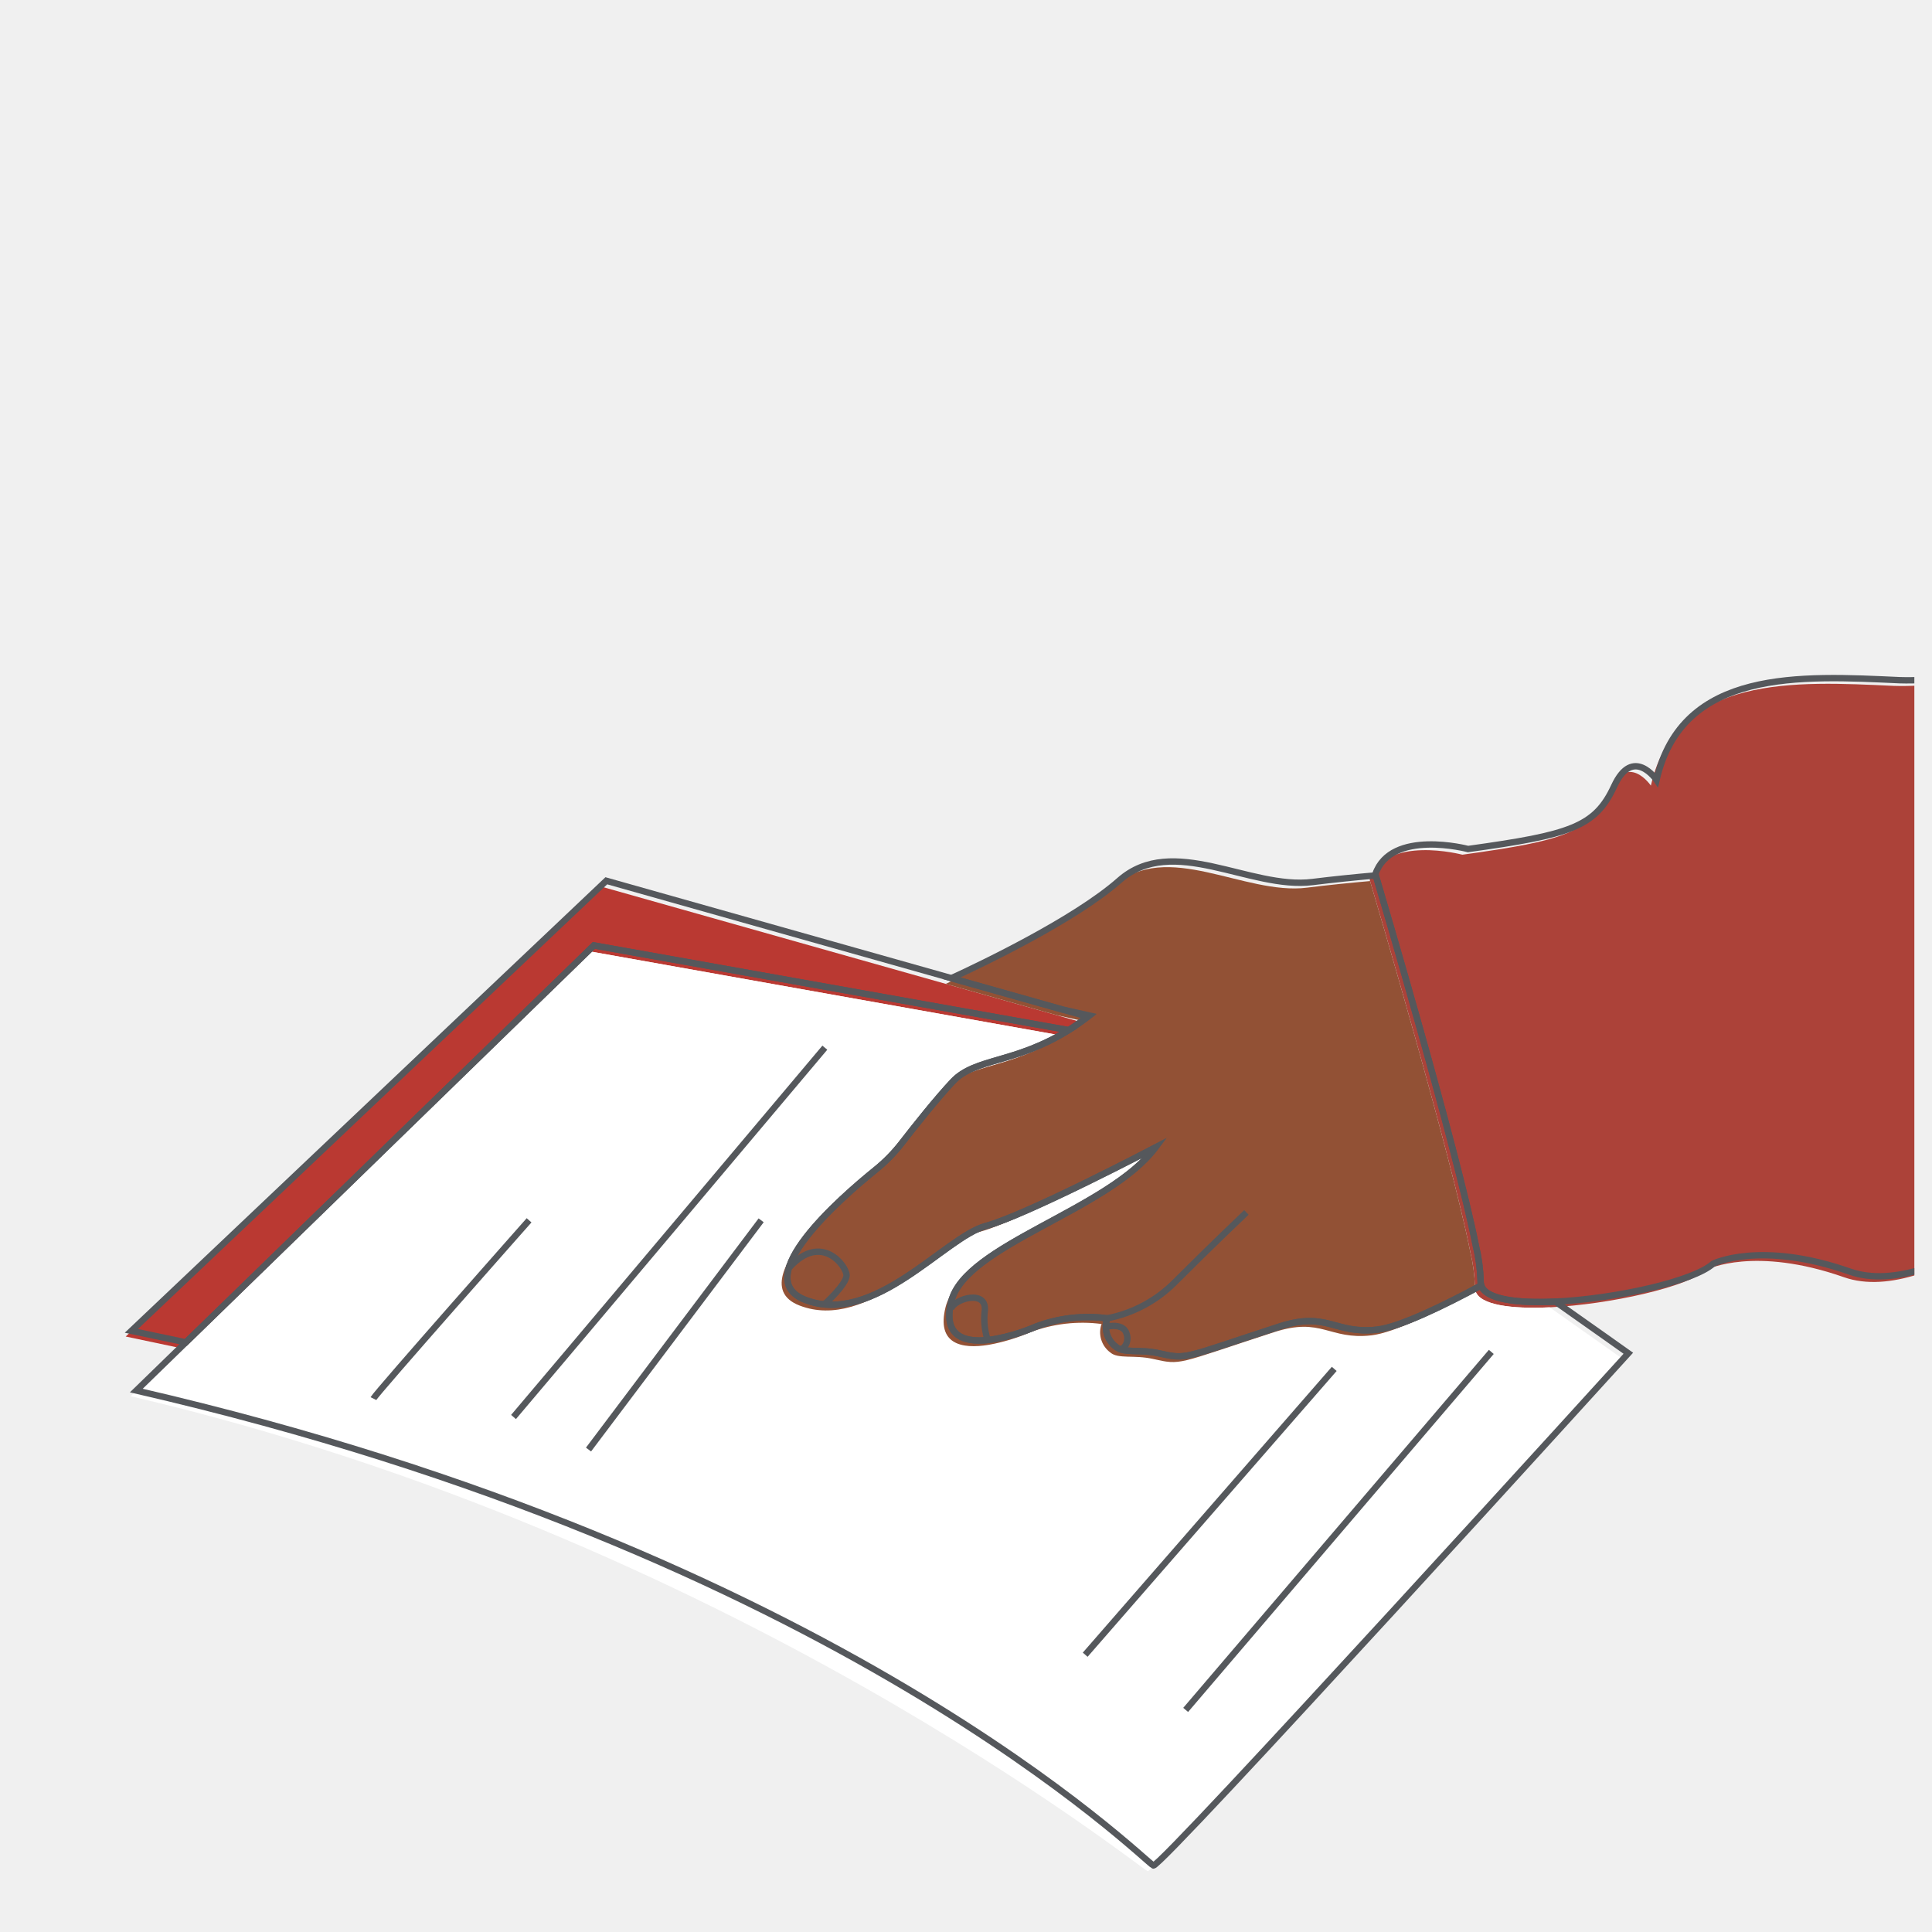
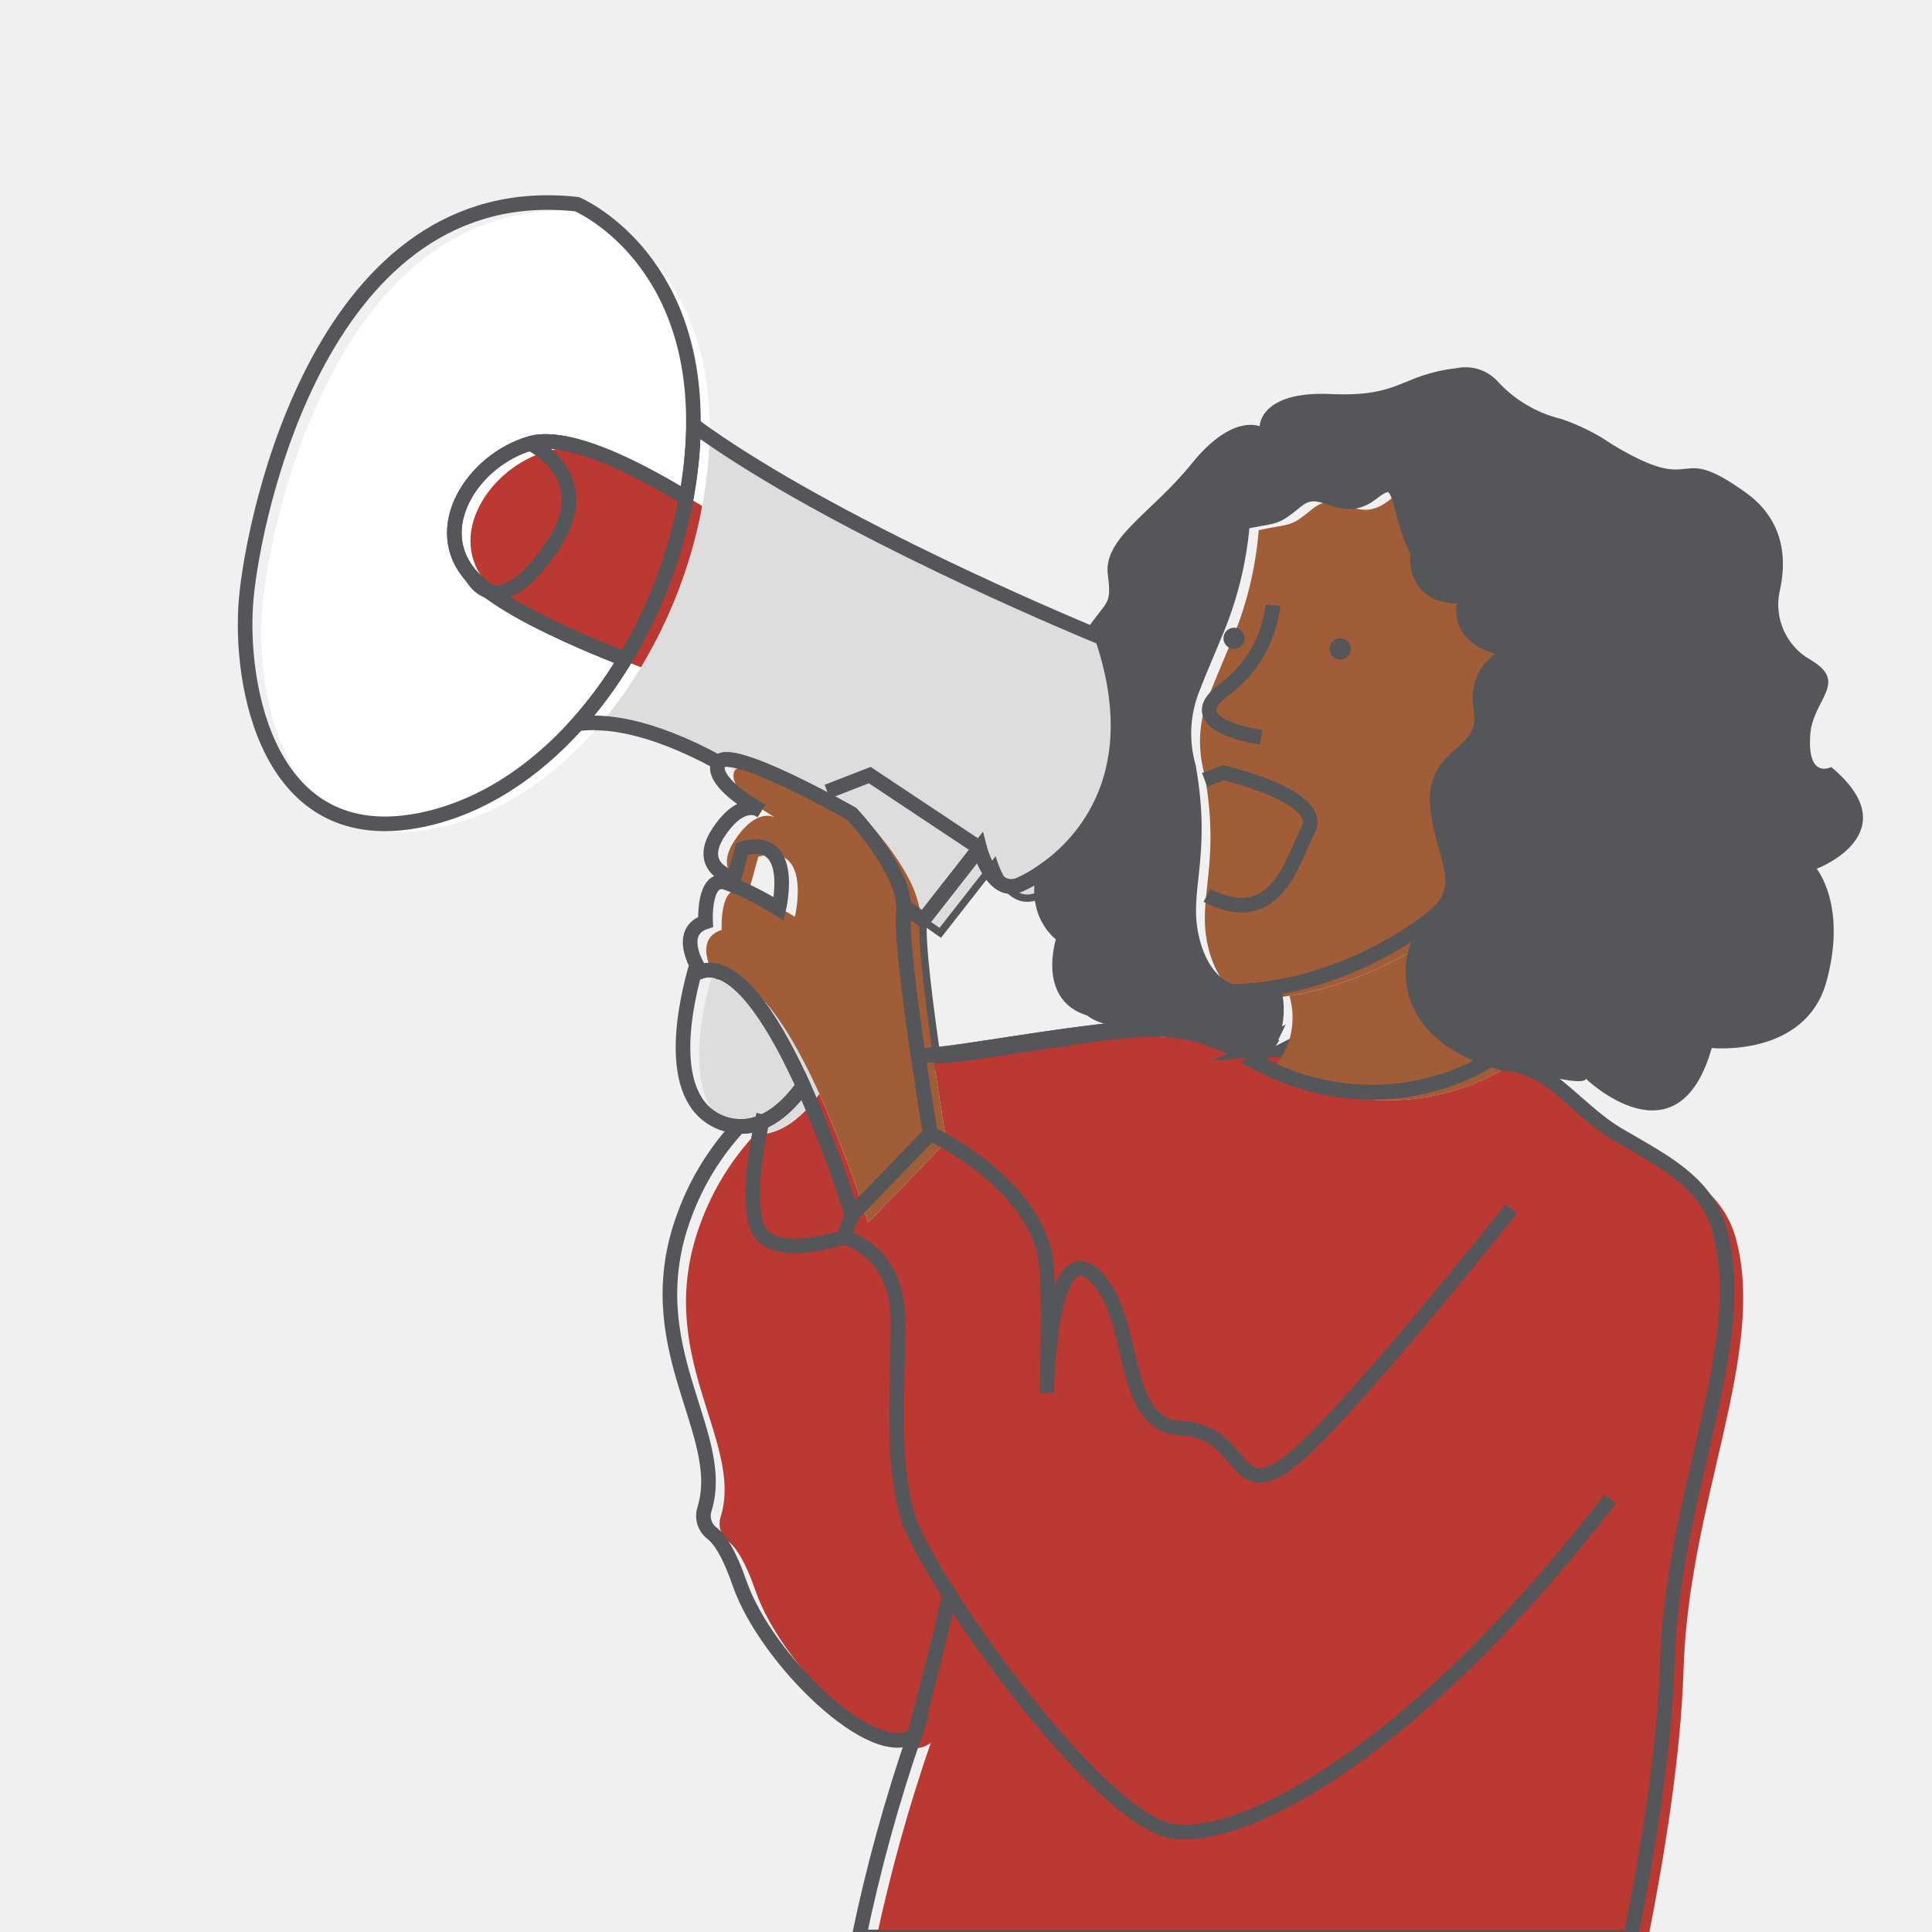
<svg xmlns="http://www.w3.org/2000/svg" id="Layer_1" data-name="Layer 1" viewBox="0 0 198.425 198.425">
  <defs>
-     <style>.cls-1,.cls-10,.cls-2,.cls-8{fill:none;}.cls-10,.cls-2,.cls-8{stroke:#55585c;stroke-miterlimit:10;}.cls-2{stroke-width:1.044px;}.cls-3{clip-path:url(#clip-path);}.cls-4{fill:#ac4239;}.cls-5{fill:#ba3932;}.cls-6{fill:#fff;}.cls-7{fill:#925135;}.cls-8{stroke-width:0.655px;}.cls-9{clip-path:url(#clip-path-2);}.cls-10{stroke-width:0.803px;fill-rule:evenodd;}</style>
+     <style>.cls-1,.cls-3,.cls-4{fill:none;}.cls-2{clip-path:url(#clip-path);}.cls-3,.cls-4{stroke:#54565a;stroke-miterlimit:10;stroke-width:1.5px;}.cls-3{fill-rule:evenodd;}.cls-5{fill:#fff;}.cls-6{fill:#ba3932;}.cls-7{fill:#925135;}.cls-8{fill:#ddddde;}.cls-9{fill:#a05d38;}.cls-10{fill:#54565a;}</style>
    <clipPath id="clip-path">
-       <rect class="cls-1" x="1.617" y="42.076" width="194.995" height="152.045" />
-     </clipPath>
-     <clipPath id="clip-path-2">
      <rect class="cls-1" x="-206.786" y="33.398" width="185.767" height="164.301" />
    </clipPath>
  </defs>
-   <line class="cls-2" x1="33.993" y1="139.428" x2="50.125" y2="122.425" />
-   <g class="cls-3">
-     <path class="cls-1" d="M108.459,104.244l2.689.759c.056-.043.109-.078.165-.121Z" />
-     <path class="cls-4" d="M212.118,65.185a29.261,29.261,0,0,1-17.588,5.258c-10.144-.461-22.349-1.225-24.979,10.241,0,0-2.42-3.549-4.356.645-1.936,4.194-4.517,5.001-15.003,6.453,0,0-7.905-2.097-9.518,2.581l.038.127c.59,1.99,8.284,27.99,10.294,38.086a17.4,17.4,0,0,1,.477,3.57,1.194,1.194,0,0,0,.06.457c.454,1.426,3.663,1.852,7.614,1.665,6.201-.294,14.21-2.094,16.201-3.896,0,0,4.84-2.42,14.035.807,9.195,3.226,23.876-10.647,25.005-10.809C215.527,120.208,212.118,65.185,212.118,65.185Z" />
-     <path class="cls-5" d="M108.459,104.244l-11.327-3.197L61.689,91.041l-48.78,46.226,5.597,1.181L60.412,97.682l48.755,8.699c.641-.401,1.301-.855,1.981-1.377Z" />
-     <path class="cls-6" d="M159.157,134.267c-3.951.188-7.16-.238-7.614-1.665-3.771,2.034-8.374,4.285-10.708,4.544-4.356.484-5.082-1.922-10.002-.323-10.121,3.291-9.434,3.406-12.422,2.742-1.948-.433-3.555.026-4.356-.645a2.575,2.575,0,0,1-.92-2.943,15.168,15.168,0,0,0-7.307.846,19.627,19.627,0,0,1-4.263,1.291c-2.834.473-5.397-.079-4.449-3.872,1.452-5.808,16.132-9.357,20.972-15.81,0,0-13.228,6.937-17.423,8.066s-11.454,10.325-18.552,7.582c-7.098-2.743,8.711-14.519,8.711-14.519s3.872-5.162,6.453-7.905c2.293-2.436,6.371-1.828,11.889-5.277l-48.755-8.699L18.507,138.448,13.42,143.397c61.294,14.302,103.689,48.525,104.455,48.78.766.255,48.78-52.611,48.78-52.611S163.442,137.28,159.157,134.267Z" />
-     <path class="cls-7" d="M151.482,132.145a17.4,17.4,0,0,0-.477-3.57c-2.01-10.096-9.704-36.096-10.294-38.086-2.112.189-4.386.417-6.49.68-6.453.807-14.358-5.001-19.843-.161-4.567,4.03-14.16,8.615-17.246,10.039l11.327,3.197,2.854.638c-.056.044-.109.079-.165.121-.68.522-1.34.976-1.981,1.377-5.518,3.449-9.596,2.841-11.889,5.277-2.581,2.742-6.453,7.905-6.453,7.905s-15.81,11.777-8.711,14.519c7.098,2.742,14.358-6.453,18.552-7.582s17.423-8.066,17.423-8.066c-4.84,6.453-19.52,10.002-20.972,15.81-.948,3.793,1.614,4.345,4.449,3.872a19.627,19.627,0,0,0,4.263-1.291,15.168,15.168,0,0,1,7.307-.846,2.575,2.575,0,0,0,.92,2.943c.801.672,2.408.213,4.356.645,2.988.664,2.301.548,12.422-2.742,4.92-1.6,5.646.807,10.002.323,2.334-.259,6.937-2.51,10.708-4.544A1.194,1.194,0,0,1,151.482,132.145Z" />
-     <path class="cls-1" d="M109.042,103.662l2.689.759c.056-.043.109-.078.165-.121Z" />
-     <path class="cls-8" d="M212.701,64.602a29.261,29.261,0,0,1-17.588,5.258c-10.144-.461-22.349-1.225-24.979,10.241,0,0-2.42-3.549-4.356.645-1.936,4.194-4.517,5.001-15.003,6.453,0,0-7.905-2.097-9.518,2.581l.038.127c.59,1.99,8.284,27.99,10.294,38.086a17.401,17.401,0,0,1,.477,3.57,1.193,1.193,0,0,0,.06.457c.454,1.426,3.663,1.852,7.614,1.665,6.201-.294,14.21-2.094,16.201-3.896,0,0,4.84-2.42,14.035.807,9.195,3.226,23.876-10.647,25.005-10.809C216.11,119.625,212.701,64.602,212.701,64.602Z" />
-     <path class="cls-8" d="M109.042,103.662l-11.327-3.198L62.272,90.459l-48.78,46.226,5.597,1.181L60.995,97.099l48.755,8.699c.641-.401,1.301-.855,1.981-1.377Z" />
-     <path class="cls-8" d="M159.74,133.684c-3.951.188-7.16-.238-7.614-1.665-3.771,2.034-8.374,4.285-10.708,4.544-4.356.484-5.082-1.922-10.002-.323-10.121,3.291-9.434,3.406-12.422,2.742-1.948-.433-3.555.026-4.356-.645a2.575,2.575,0,0,1-.92-2.943,15.168,15.168,0,0,0-7.307.846,19.627,19.627,0,0,1-4.263,1.291c-2.834.473-5.397-.079-4.449-3.872,1.452-5.808,16.132-9.357,20.972-15.81,0,0-13.228,6.937-17.423,8.066S89.795,136.241,82.697,133.499c-5.742-2.218,3.506-10.348,7.25-13.374a16.39,16.39,0,0,0,2.663-2.716c1.351-1.745,3.574-4.55,5.252-6.333,2.293-2.436,6.371-1.828,11.889-5.277L60.995,97.099l-41.906,40.767-5.087,4.948c72.309,16.67,103.689,48.525,104.455,48.78.766.255,48.78-52.611,48.78-52.611S164.025,136.697,159.74,133.684Z" />
-     <path class="cls-8" d="M152.065,131.563a17.401,17.401,0,0,0-.477-3.57c-2.01-10.096-9.704-36.096-10.294-38.086-2.112.189-4.386.417-6.49.68-6.453.807-14.358-5.001-19.843-.161-4.567,4.03-14.16,8.615-17.246,10.039l11.327,3.198,2.854.638c-.056.044-.109.079-.165.121-.68.522-1.34.976-1.981,1.377-5.518,3.449-9.596,2.841-11.889,5.277-1.678,1.783-3.901,4.588-5.252,6.333a16.39,16.39,0,0,1-2.663,2.716c-3.744,3.026-12.992,11.156-7.25,13.374,7.098,2.742,14.358-6.453,18.552-7.582s17.423-8.066,17.423-8.066c-4.84,6.453-19.52,10.002-20.972,15.81-.948,3.793,1.614,4.345,4.449,3.872a19.627,19.627,0,0,0,4.263-1.291,15.168,15.168,0,0,1,7.307-.846,2.575,2.575,0,0,0,.92,2.943c.801.672,2.408.213,4.356.645,2.988.664,2.301.548,12.422-2.742,4.92-1.6,5.646.807,10.002.323,2.334-.259,6.937-2.51,10.708-4.544A1.193,1.193,0,0,1,152.065,131.563Z" />
-     <path class="cls-8" d="M113.718,135.395a13.367,13.367,0,0,0,6.96-3.721c3.896-3.896,7.334-7.155,7.334-7.155" />
-     <path class="cls-8" d="M113.326,136.322s1.943-.589,2.355.589a1.372,1.372,0,0,1-.53,1.707" />
-     <path class="cls-8" d="M97.668,134.439c.339-1.083,3.842-2.087,3.455.326a7.119,7.119,0,0,0,.371,3.03" />
-     <path class="cls-8" d="M84.668,133.965s2.276-2.045,2.276-2.987-2.56-4.409-5.832-.853" />
-     <path class="cls-8" d="M38.353,143.643c.291-.581,15.986-18.312,15.986-18.312" />
-     <path class="cls-8" d="M52.741,145.532c1.017-1.163,31.973-37.931,31.973-37.931" />
-     <line class="cls-8" x1="60.443" y1="148.875" x2="78.174" y2="125.331" />
-     <line class="cls-8" x1="111.454" y1="169.947" x2="137.032" y2="140.591" />
-     <line class="cls-8" x1="121.773" y1="175.615" x2="153.164" y2="138.847" />
+   <g class="cls-2">
+     <polyline class="cls-3" points="-159.2 204.092 -149.294 83.56 4.261 37.328" />
  </g>
-   <g class="cls-9">
-     <polyline class="cls-10" points="-159.2 204.092 -149.294 83.56 4.261 37.328" />
-   </g>
+   <path class="cls-4" d="M132.066,107.735c-.583.302-1.193.602-1.812.897.471-.046.919-.082,1.376-.123A6.525,6.525,0,0,0,132.066,107.735Z" />
+   <path class="cls-4" d="M102.259,87.925,96.49,95.297l-2.023-1.416a4.111,4.111,0,0,1-.008.561c-.24,2.222.657,9.152,1.489,14.795,3.271-.05,9.871-1.413,18.437-2.458a39.89,39.89,0,0,1,3.98-.295,4.537,4.537,0,0,0-3.592-1.846c-6.302-.663-3.814-7.629-3.814-7.629s-3.253-1.921-2.084-6.769a15.176,15.176,0,0,1-2.451,1.424C103.541,92.947,102.259,87.925,102.259,87.925Z" />
+   <path class="cls-4" d="M79.595,83.951c.144.083.228.128.228.128A1.38,1.38,0,0,0,79.595,83.951Z" />
+   <path class="cls-5" d="M72.871,44.484c.184-17.608-11.959-22.692-11.959-22.692-26.069-2.885-33.227,31.945-33.975,40.599-.748,8.654,2.137,25.855,17.949,22.65,6.099-1.236,11.598-4.872,16.086-9.877a44.028,44.028,0,0,0,4.866-6.626c-1.352-.53-2.847-1.141-4.374-1.807-4.499-1.963-9.258-4.407-11.342-6.69-4.487-4.914.107-11.966,5.983-13.676,2.763-.804,7.172.853,11.076,2.83,1.838.931,3.564,1.926,4.949,2.778a44.507,44.507,0,0,0,.749-7.211C72.88,44.665,72.87,44.58,72.871,44.484Z" />
+   <path class="cls-6" d="M67.181,49.195c-3.904-1.977-8.313-3.634-11.076-2.83-5.876,1.709-10.47,8.761-5.983,13.676,2.085,2.283,6.843,4.727,11.342,6.69,1.527.666,3.022,1.277,4.374,1.807a49.668,49.668,0,0,0,6.292-16.564C70.744,51.121,69.019,50.125,67.181,49.195Z" />
+   <path class="cls-7" d="M149.269,94.688a6.181,6.181,0,0,0,.657-.738Z" />
+   <path class="cls-8" d="M114.866,66.344s-.619-.252-1.69-.704c-6.163-2.595-27.864-12.027-40.305-21.156-.001.096.009.181.007.278a44.507,44.507,0,0,1-.749,7.211A49.668,49.668,0,0,1,65.838,68.537a44.028,44.028,0,0,1-4.866,6.626c2.572-.353,7.234.009,14.505,3.971,1.115-1.89,13.641,5.265,13.641,5.265s5.239,5.54,5.349,9.482L96.49,95.297l5.769-7.372s1.282,5.021,4.167,3.739a15.176,15.176,0,0,0,2.451-1.424C113.067,87.299,119.515,80.118,114.866,66.344Z" />
+   <path class="cls-9" d="M153.323,109.08c-8.6-3.596-7.366-11.239-4.055-14.392a37.269,37.269,0,0,1-11.255,6.186,32.996,32.996,0,0,1-5.584,1.405,7.894,7.894,0,0,1-.363,5.457,6.525,6.525,0,0,1-.435.775,5.507,5.507,0,0,1-1.165,1.318c13.569,7.265,24.252-.214,24.252-.214C154.218,109.45,153.769,109.266,153.323,109.08Z" />
+   <path class="cls-6" d="M74.006,155.826a2.244,2.244,0,0,0,.743,2.437c.799.605,1.787,2.044,2.86,5.158,2.684,7.785,13.959,18.791,17.986,15.57a171.363,171.363,0,0,0-5.557,19.938H169.303c1.625-8.191,3.334-18.643,3.605-27.455.537-17.449,8.591-32.482,5.369-44.294-1.379-5.055-5.982-7.188-10.525-9.875-2.833-1.676-5.545-4.795-7.799-6.09-.059-.033-.112-.053-.17-.085a8.627,8.627,0,0,0-3.692-1.079c-.28-.088-.573-.182-.873-.279a2.312,2.312,0,0,0-.452-.24,9.691,9.691,0,0,0-1.444-.454c.445.186.895.371,1.394.534,0,0-10.684,7.479-24.252.214a5.507,5.507,0,0,0,1.165-1.318c-.457.04-.905.076-1.376.123-.102.01-.195.016-.298.027-2.321.232-4.052-2.34-11.59-2.174a39.891,39.891,0,0,0-3.98.295c-8.567,1.045-15.166,2.408-18.437,2.458.648,4.396,1.257,8.011,1.257,8.011l-8.053,8.322a123.432,123.432,0,0,0-5.002-13.243c-1.612,2.242-3.864,4.311-6.609,4.175a27.055,27.055,0,0,0-5.569,9.068C66.876,139.16,76.476,147.923,74.006,155.826Z" />
+   <path class="cls-9" d="M157.56,67.656c-7.462-.829-5.307-5.639-5.307-5.639-5.804.498-4.975-4.477-4.975-4.477-2.322-4.312-1.327-8.789-4.643-6.136-3.317,2.654-5.141-1.327-7.794.829-2.406,1.955-1.963,1.46-5.566,2.215a36.678,36.678,0,0,1-2.942,11.743c-.75,1.837-1.507,3.536-2.105,5.113a12.48,12.48,0,0,0-.498,8.292c1.659,9.453-.829,12.603.332,17.579,1.161,4.975,4.146,5.472,4.146,5.472a29.562,29.562,0,0,0,4.222-.37,32.996,32.996,0,0,0,5.584-1.405,37.269,37.269,0,0,0,11.255-6.186l.657-.738c.069-.089.127-.179.187-.268,1.982-2.97-.694-5.983-.844-10.603-.166-5.141,5.307-4.643,4.478-9.453C152.917,68.817,157.56,67.656,157.56,67.656Z" />
+   <path class="cls-7" d="M149.926,93.95l.223-.25-.036-.018C150.053,93.771,149.994,93.861,149.926,93.95Z" />
+   <path class="cls-8" d="M83.812,111.598c-2.949-6.324-6.715-12.165-10.23-10.992a7.407,7.407,0,0,1-.387-.683c-1.08,3.654-3.392,13.528,2.268,16.088a5.602,5.602,0,0,0,2.077.492c2.745.136,4.998-1.933,6.609-4.175C84.039,112.084,83.926,111.841,83.812,111.598Z" />
+   <path class="cls-9" d="M95.949,109.238c-.832-5.643-1.729-12.573-1.489-14.795a4.111,4.111,0,0,0,.008-.561c-.111-3.942-5.349-9.482-5.349-9.482s-12.527-7.155-13.641-5.265c-.008.013-.028.016-.034.03-.841,1.776,3.144,4.207,4.153,4.787a1.38,1.38,0,0,1,.228.128s-.084-.045-.228-.128c-.575-.263-2.192-.612-4.153,2.372-2.457,3.739,1.603,4.701,1.603,4.701l.832-3.036c5.637-1.611,3.758,6.174,3.758,6.174a30.117,30.117,0,0,0-5.369-2.684c-2.416-.806-2.148,4.027-2.148,4.027-2.393.797-1.527,3.223-.924,4.418a7.407,7.407,0,0,0,.387.683c3.515-1.172,7.281,4.668,10.23,10.992.114.243.227.486.338.73a123.433,123.433,0,0,1,5.002,13.243l8.053-8.322S96.597,113.634,95.949,109.238Z" />
+   <path class="cls-4" d="M130.411,106.915c-.583.302-1.193.602-1.812.897.471-.046.919-.082,1.376-.123A6.525,6.525,0,0,0,130.411,106.915Z" />
+   <path class="cls-4" d="M100.604,87.105l-5.769,7.372L92.812,93.061a4.111,4.111,0,0,1-.008.561c-.24,2.222.657,9.152,1.489,14.795,3.271-.05,9.871-1.413,18.437-2.458a39.888,39.888,0,0,1,3.98-.295,4.537,4.537,0,0,0-3.592-1.846c-6.302-.663-3.814-7.629-3.814-7.629s-3.253-1.921-2.084-6.769a15.176,15.176,0,0,1-2.451,1.424C101.886,92.126,100.604,87.105,100.604,87.105Z" />
+   <path class="cls-4" d="M77.94,83.131c.144.083.228.128.228.128A1.379,1.379,0,0,0,77.94,83.131Z" />
+   <path class="cls-4" d="M71.216,43.663c.184-17.608-11.959-22.692-11.959-22.692-26.069-2.885-33.227,31.945-33.975,40.599-.748,8.654,2.137,25.855,17.949,22.65,6.099-1.236,11.598-4.872,16.086-9.877a44.028,44.028,0,0,0,4.866-6.626c-1.352-.53-2.847-1.141-4.374-1.807-4.499-1.963-9.258-4.407-11.342-6.69-4.487-4.915.107-11.966,5.983-13.676,2.763-.804,7.172.853,11.076,2.83,1.838.931,3.564,1.926,4.949,2.778a44.507,44.507,0,0,0,.749-7.211C71.225,43.845,71.215,43.76,71.216,43.663Z" />
+   <path class="cls-4" d="M65.525,48.374c-3.904-1.977-8.313-3.634-11.076-2.83-5.876,1.709-10.47,8.761-5.983,13.676,2.085,2.283,6.843,4.727,11.342,6.69,1.527.666,3.022,1.277,4.374,1.807A49.668,49.668,0,0,0,70.474,51.153C69.089,50.301,67.363,49.305,65.525,48.374Z" />
+   <path class="cls-4" d="M147.613,93.867a6.181,6.181,0,0,0,.657-.738Z" />
+   <path class="cls-4" d="M113.211,65.523s-.619-.252-1.69-.704c-6.163-2.595-27.864-12.027-40.305-21.156-.001.096.009.181.007.278a44.507,44.507,0,0,1-.749,7.211A49.668,49.668,0,0,1,64.182,67.717a44.028,44.028,0,0,1-4.866,6.626c2.572-.353,7.234.009,14.505,3.971,1.115-1.89,13.641,5.265,13.641,5.265s5.239,5.54,5.349,9.482l2.023,1.416,5.769-7.372s1.282,5.021,4.167,3.739a15.176,15.176,0,0,0,2.451-1.424C111.411,86.478,117.86,79.297,113.211,65.523Z" />
+   <path class="cls-4" d="M151.668,108.259c-8.6-3.596-7.366-11.239-4.055-14.392a37.269,37.269,0,0,1-11.255,6.186,32.995,32.995,0,0,1-5.584,1.405,7.894,7.894,0,0,1-.363,5.457,6.525,6.525,0,0,1-.435.775,5.507,5.507,0,0,1-1.165,1.318c13.569,7.265,24.252-.214,24.252-.214C152.563,108.63,152.113,108.446,151.668,108.259Z" />
+   <path class="cls-4" d="M72.35,155.006a2.245,2.245,0,0,0,.743,2.437c.799.606,1.787,2.045,2.861,5.159,2.684,7.785,13.959,18.791,17.986,15.57a169.125,169.125,0,0,0-5.716,20.759H167.483c1.673-8.305,3.489-19.165,3.769-28.275.537-17.449,8.591-32.482,5.369-44.294-1.379-5.055-5.982-7.188-10.525-9.875-2.833-1.676-5.545-4.795-7.799-6.09-.059-.033-.112-.053-.17-.085a8.627,8.627,0,0,0-3.692-1.079c-.28-.088-.573-.182-.873-.279a2.313,2.313,0,0,0-.452-.24,9.691,9.691,0,0,0-1.444-.454c.445.186.895.371,1.394.534,0,0-10.684,7.479-24.252.214a5.507,5.507,0,0,0,1.165-1.318c-.457.04-.905.076-1.376.123-.102.01-.195.016-.298.027-2.321.232-4.052-2.34-11.59-2.174a39.89,39.89,0,0,0-3.98.295c-8.567,1.045-15.166,2.409-18.437,2.458.648,4.396,1.257,8.011,1.257,8.011L87.497,124.75a123.431,123.431,0,0,0-5.002-13.243c-1.612,2.242-3.864,4.311-6.609,4.175a27.055,27.055,0,0,0-5.57,9.068C65.22,138.34,74.821,147.103,72.35,155.006Z" />
+   <path class="cls-10" d="M188.077,78.776s-2.487,1.327-2.156-3.317c.261-3.649,4.002-5.352.043-7.684a6.508,6.508,0,0,1-3.188-7.03c.731-3.183.56-7.256-3.489-10.161-7.628-5.472-4.477.663-13.764-4.975a21.046,21.046,0,0,0-5.16-2.576,13.058,13.058,0,0,1-6.691-4.017,4.47,4.47,0,0,0-4.07-1.201c-5.804.663-5.639,2.985-12.935,2.654-7.297-.332-7.297,3.317-7.297,3.317s-2.819-1.327-6.965,3.814-9.121,7.629-8.624,11.443c.426,3.261-.125,2.535-2.262,5.778,1.072.452,1.69.704,1.69.704,4.649,13.774-1.8,20.955-5.99,23.897-1.169,4.848,2.084,6.769,2.084,6.769s-2.487,6.965,3.814,7.629a4.537,4.537,0,0,1,3.592,1.846c7.538-.165,9.269,2.406,11.59,2.174.103-.011.196-.017.298-.027.619-.295,1.228-.595,1.812-.897a7.894,7.894,0,0,0,.363-5.457,29.562,29.562,0,0,1-4.222.37s-2.985-.498-4.146-5.472c-1.161-4.976,1.327-8.126-.332-17.579a12.48,12.48,0,0,1,.498-8.292c.598-1.577,1.356-3.276,2.105-5.113a36.678,36.678,0,0,0,2.942-11.743c3.603-.755,3.16-.26,5.566-2.215,2.653-2.156,4.477,1.824,7.794-.829,3.317-2.654,2.322,1.824,4.643,6.136,0,0-.829,4.975,4.975,4.477,0,0-2.156,4.809,5.307,5.639,0,0-4.643,1.161-3.814,5.97.829,4.809-4.644,4.312-4.478,9.453.149,4.62,2.826,7.633.844,10.603l.036.018-.223.25a6.181,6.181,0,0,1-.657.738c-3.311,3.153-4.545,10.796,4.055,14.392a9.691,9.691,0,0,1,1.444.454,2.312,2.312,0,0,1,.452.24c.299.097.592.19.873.279a8.627,8.627,0,0,1,3.692,1.079c4.928,1.293,4.742.472,4.742.472s9.453,9.121,12.935-3.151c0,0,9.619.995,11.775-6.799s-.995-11.608-.995-11.608S196.203,85.576,188.077,78.776Z" />
+   <path class="cls-4" d="M155.905,66.836c-7.462-.829-5.307-5.639-5.307-5.639-5.804.498-4.975-4.477-4.975-4.477-2.322-4.312-1.327-8.789-4.643-6.136-3.317,2.654-5.141-1.327-7.794.829-2.406,1.955-1.963,1.46-5.566,2.215a36.678,36.678,0,0,1-2.942,11.743c-.75,1.837-1.507,3.536-2.105,5.113a12.48,12.48,0,0,0-.498,8.292c1.659,9.453-.829,12.603.332,17.579,1.161,4.975,4.146,5.472,4.146,5.472a29.562,29.562,0,0,0,4.222-.37,32.995,32.995,0,0,0,5.584-1.405,37.269,37.269,0,0,0,11.255-6.186l.657-.738c.069-.089.127-.179.187-.268,1.982-2.97-.694-5.983-.844-10.603-.166-5.141,5.307-4.643,4.478-9.453C151.262,67.997,155.905,66.836,155.905,66.836Z" />
+   <path class="cls-4" d="M148.27,93.13l.223-.25-.036-.018C148.397,92.951,148.339,93.04,148.27,93.13Z" />
+   <path class="cls-4" d="M82.157,110.777c-2.949-6.324-6.715-12.165-10.23-10.992a7.407,7.407,0,0,1-.387-.683c-1.08,3.654-3.392,13.528,2.268,16.088a5.602,5.602,0,0,0,2.077.492c2.745.136,4.998-1.933,6.609-4.175C82.384,111.263,82.271,111.021,82.157,110.777Z" />
+   <path class="cls-4" d="M94.294,108.417c-.832-5.643-1.729-12.573-1.489-14.795a4.111,4.111,0,0,0,.008-.561c-.111-3.942-5.349-9.482-5.349-9.482s-12.527-7.155-13.641-5.265c-.008.013-.028.016-.034.03-.841,1.776,3.144,4.207,4.153,4.787a1.379,1.379,0,0,1,.228.128s-.084-.045-.228-.128c-.575-.263-2.192-.612-4.153,2.372-2.457,3.739,1.603,4.701,1.603,4.701l.832-3.036c5.637-1.611,3.758,6.174,3.758,6.174a30.116,30.116,0,0,0-5.369-2.684c-2.416-.806-2.148,4.027-2.148,4.027-2.393.797-1.527,3.223-.924,4.418a7.407,7.407,0,0,0,.387.683c3.515-1.172,7.281,4.668,10.23,10.992.114.243.227.486.338.73a123.433,123.433,0,0,1,5.002,13.243l8.053-8.322S94.942,112.813,94.294,108.417Z" />
+   <path class="cls-4" d="M95.55,116.429s9.805,4.532,11.697,12.098c.727,2.906.242,14.531.242,14.531s.242-16.227,4.844-12.109,2.422,15.5,8.961,15.742,5.328,7.75,10.898,3.633,23.008-26.156,23.008-26.156" />
+   <path class="cls-4" d="M87.497,124.751l-.836,2.323s5.57,1.211,5.57,8.719-.727,13.805.969,19.859,19.617,31.484,27.367,32.453,25.43-8.961,44.805-34.148" />
+   <path class="cls-4" d="M93.94,178.172s3.62-13.801,3.62-14.77" />
+   <path class="cls-4" d="M86.661,127.074s-7.75,2.664-8.961-1.211.727-11.383.727-11.383" />
+   <polyline class="cls-4" points="84.966 81.301 89.325 79.605 100.604 87.105" />
+   <path class="cls-4" d="M54.449,45.544s7.025,3.303,2.423,10.327c-5.709,8.713-8.406,3.349-8.406,3.349" />
+   <path class="cls-4" d="M123.716,80.09l1.937-.727s10.414,2.422,8.719,5.812-3.391,10.414-10.414,6.781" />
+   <path class="cls-4" d="M130.739,62.168a12.568,12.568,0,0,1-5.086,8.719c-4.844,3.633,3.875,4.844,3.875,4.844" />
+   <circle class="cls-10" cx="137.642" cy="66.648" r="1.09" />
+   <circle class="cls-10" cx="126.743" cy="65.558" r="1.09" />
</svg>
